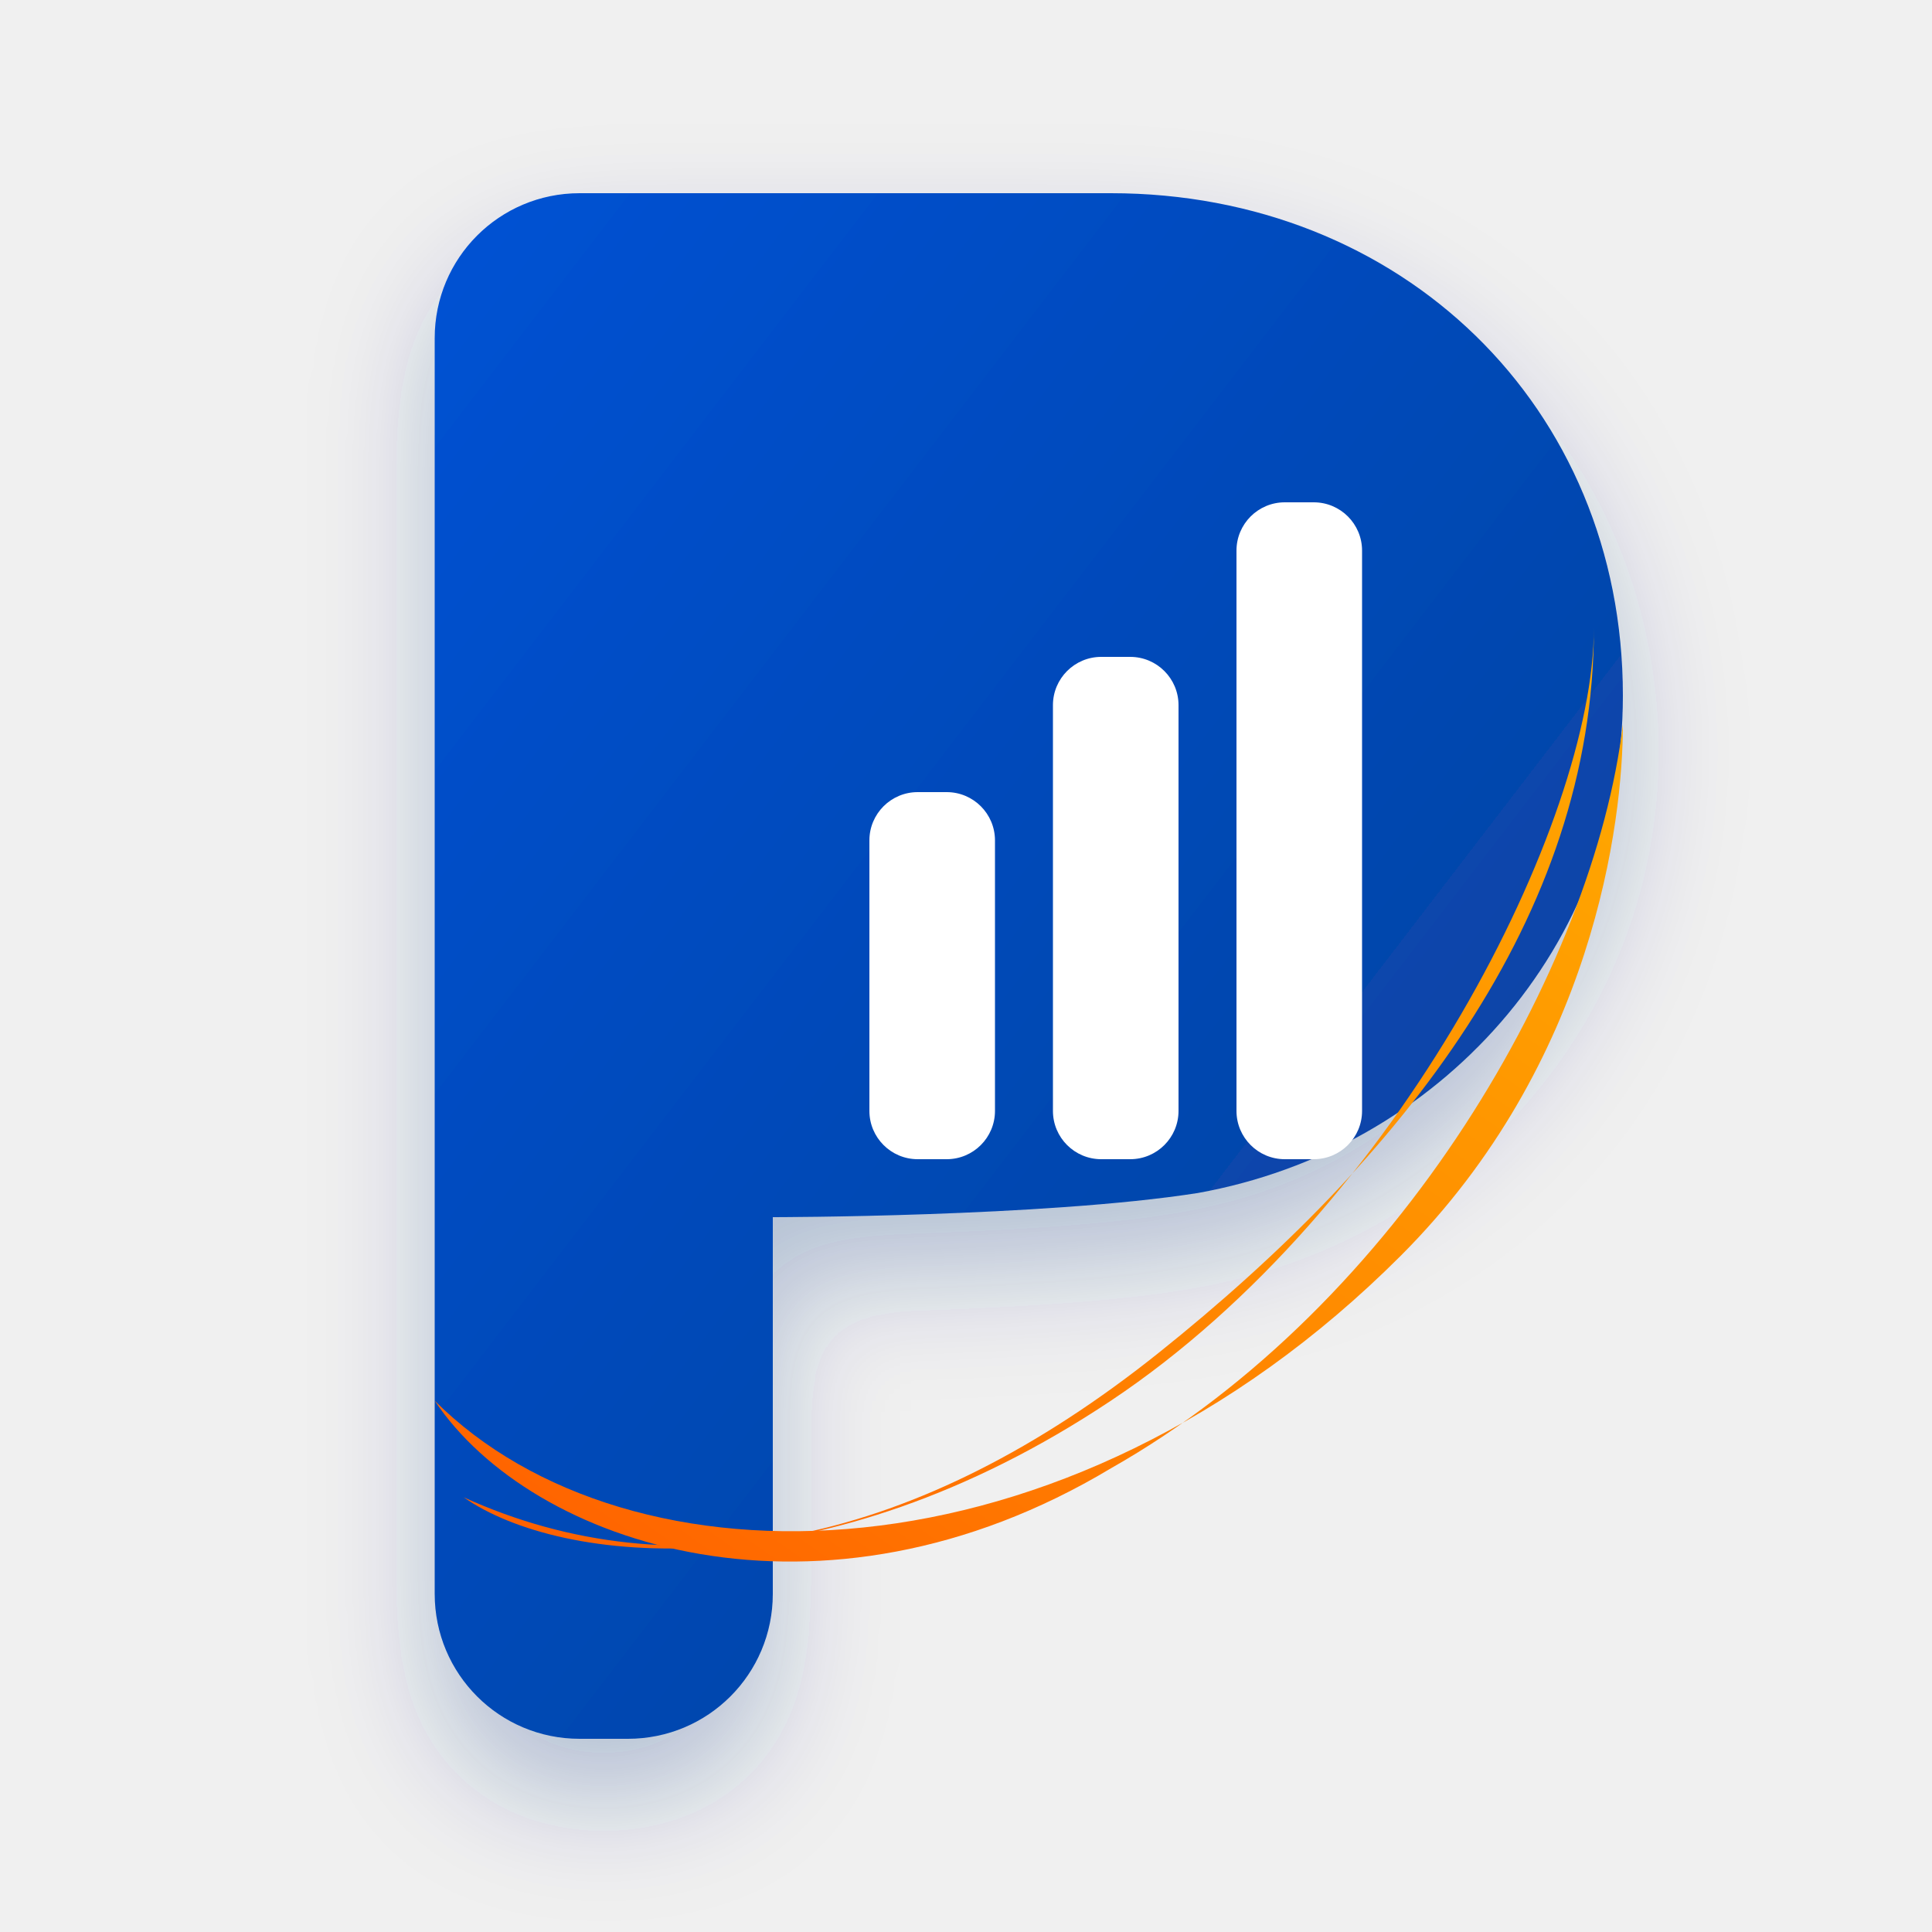
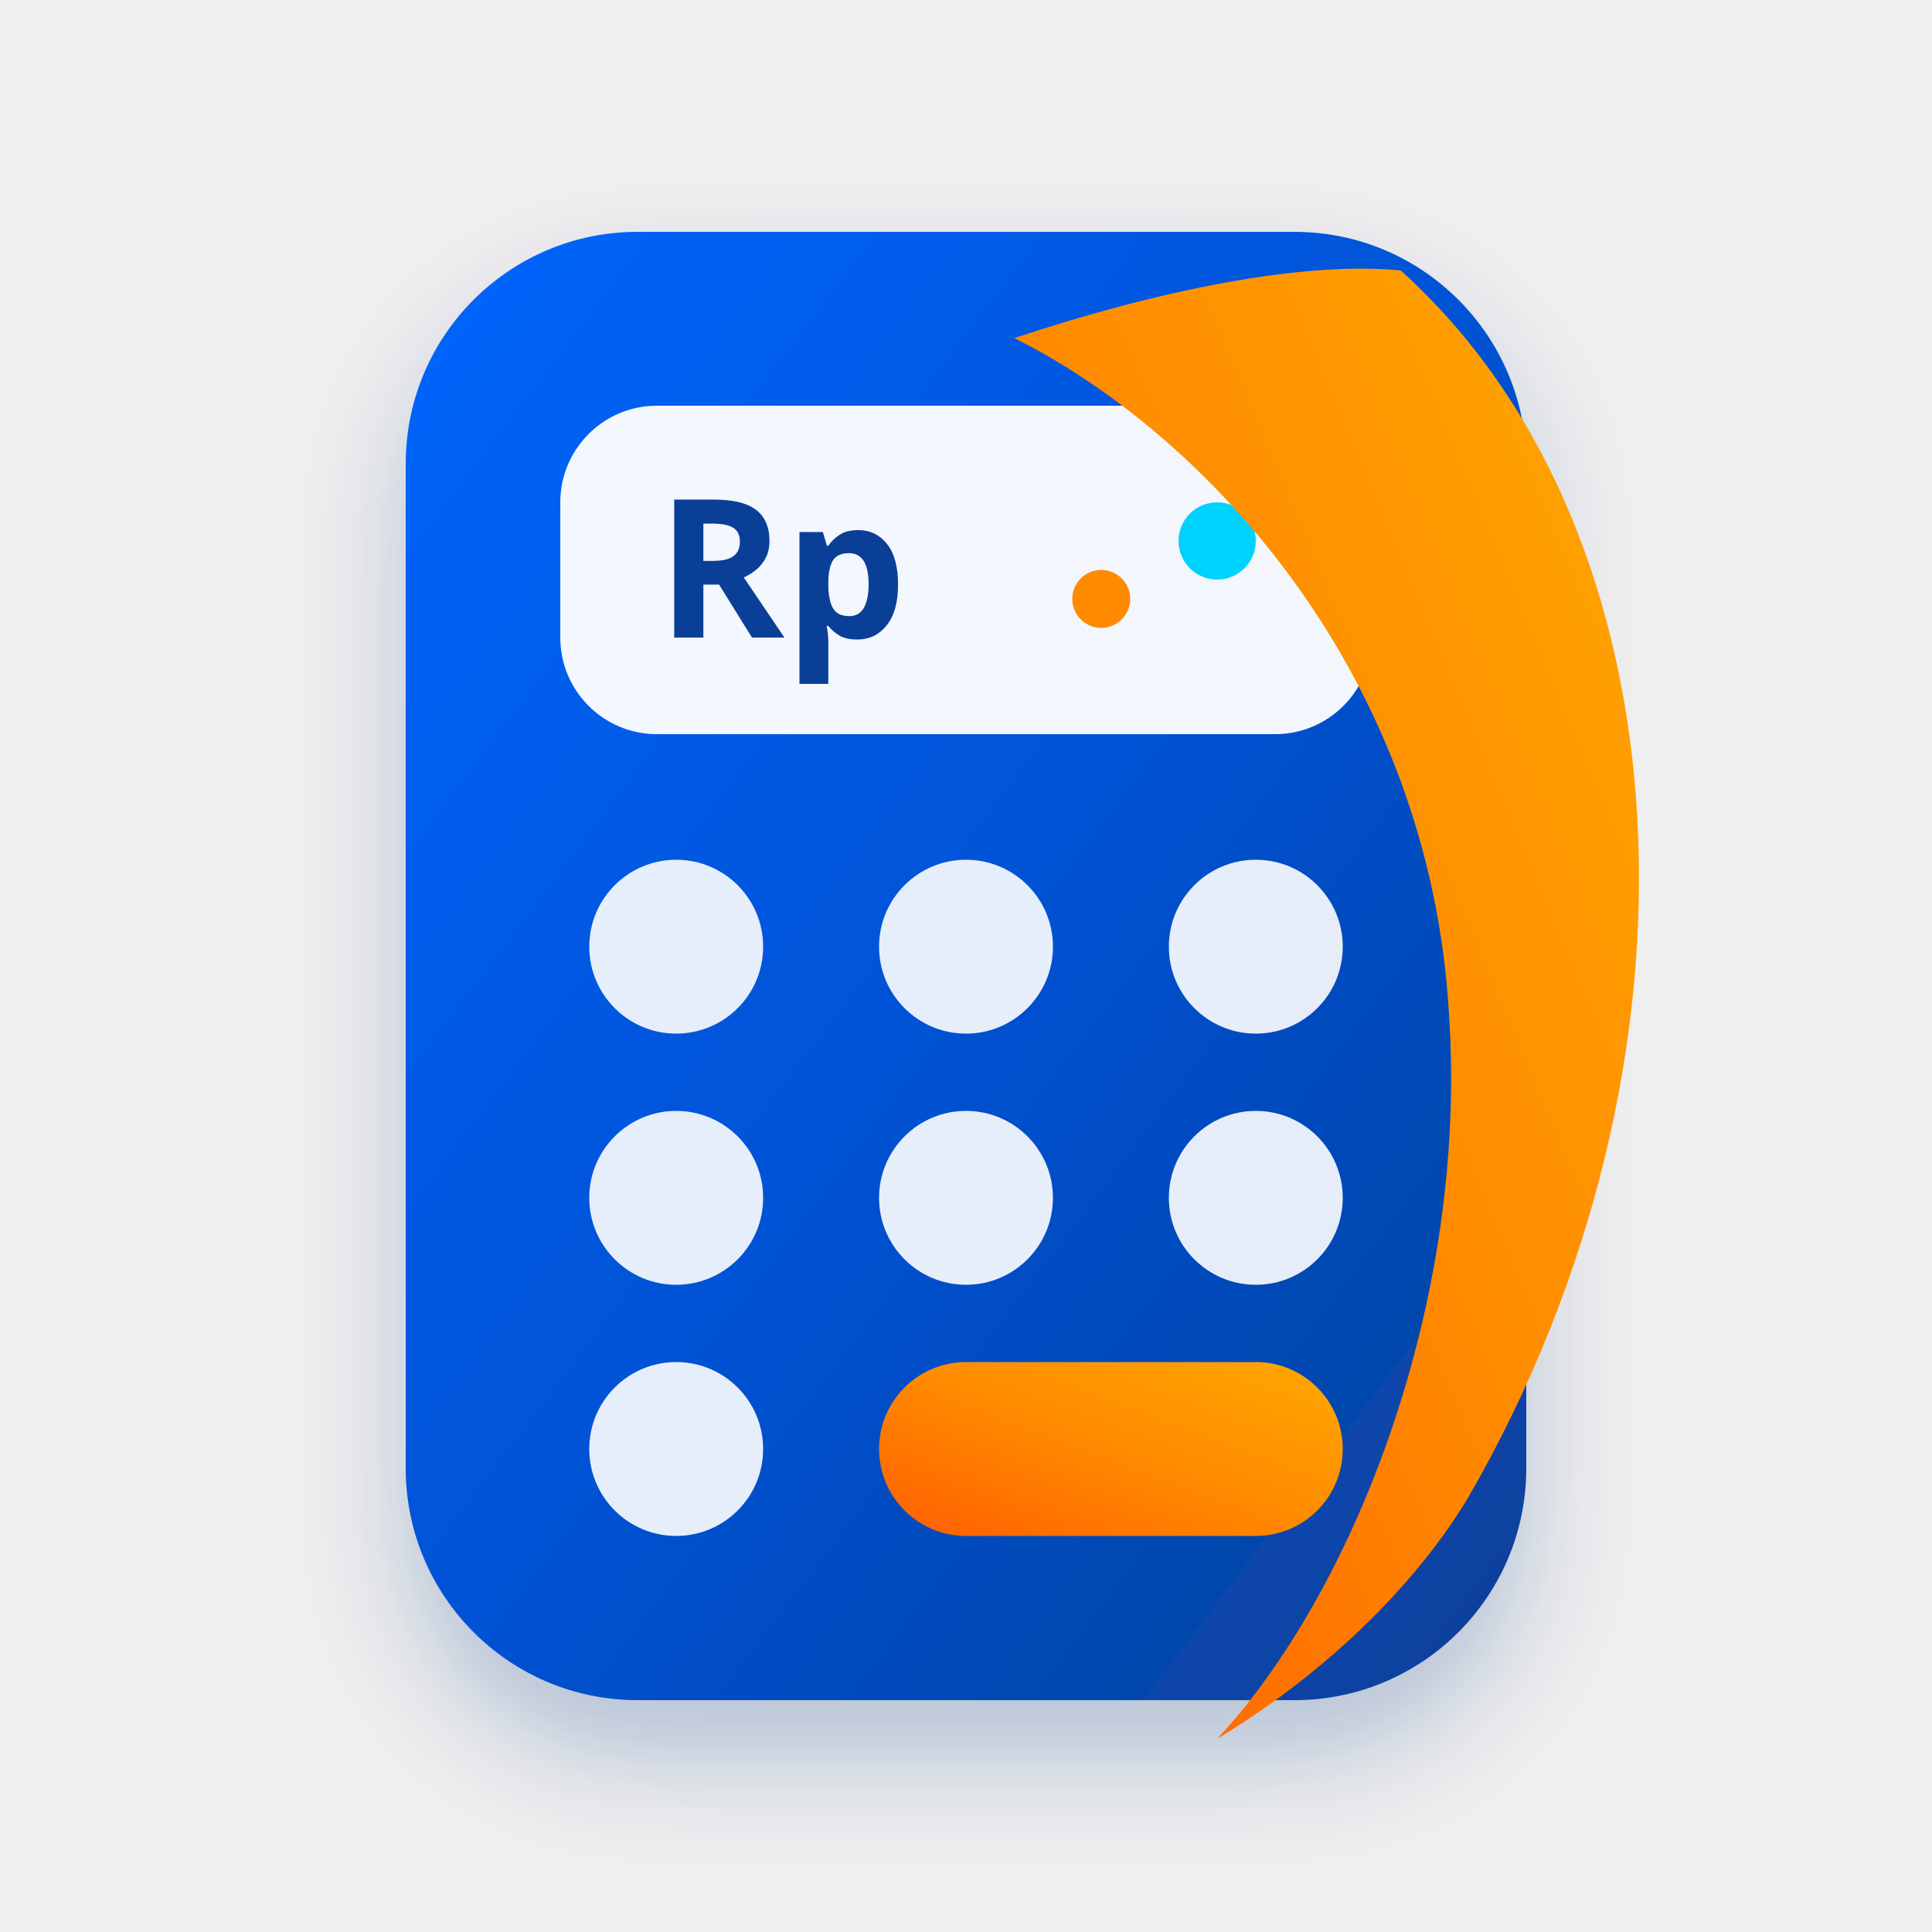
<svg xmlns="http://www.w3.org/2000/svg" viewBox="0 0 200 200" width="100%" height="100%">
  <defs>
    <linearGradient id="blueGradUC" x1="0%" y1="0%" x2="100%" y2="100%">
-       <stop offset="0%" stop-color="#0052D4" />
+       <stop offset="0%" stop-color="#0066FF" />
+       <stop offset="50%" stop-color="#0052D4" />
      <stop offset="100%" stop-color="#0A3F97" />
    </linearGradient>
    <linearGradient id="orangeGradUC" x1="0%" y1="100%" x2="100%" y2="0%">
      <stop offset="0%" stop-color="#FF5E00" />
      <stop offset="50%" stop-color="#FF8A00" />
      <stop offset="100%" stop-color="#FFA800" />
    </linearGradient>
    <filter id="shadowUC" x="-20%" y="-20%" width="140%" height="140%">
      <feDropShadow dx="0" dy="6" stdDeviation="6" flood-color="#003580" flood-opacity="0.25" />
    </filter>
  </defs>
-   <path d="M45,35 C45,26.7 51.7,20 60,20 L115,20 C145,20 168,42 168,72 C168,98 149,119 124,123.5 C108,126 80,126 80,126 L80,165 C80,173.3 73.3,180 65,180 L60,180 C51.7,180 45,173.3 45,165 Z" fill="url(#blueGradUC)" filter="url(#shadowUC)" />
-   <rect x="90" y="82" width="13" height="38" rx="5" fill="#FFFFFF" />
-   <rect x="109" y="68" width="13" height="52" rx="5" fill="#FFFFFF" />
-   <rect x="128" y="52" width="13" height="68" rx="5" fill="#FFFFFF" />
-   <path d="M48,155 C70,165 95,160 120,140 C145,120 165,95 165,65 C165,85 145,125 115,145 C85,165 58,162 48,155 Z" fill="url(#orangeGradUC)" />
-   <path d="M45,145 C65,165 110,165 145,130 C165,110 168,85 168,75 C165,100 145,135 115,152 C85,170 55,160 45,145 Z" fill="url(#orangeGradUC)" />
+   <rect x="42" y="24" width="116" height="152" rx="24" fill="url(#blueGradUC)" filter="url(#shadowUC)" />
+   <rect x="58" y="42" width="84" height="34" rx="10" fill="#FFFFFF" opacity="0.95" />
+   <text x="68" y="66" font-family="'Plus Jakarta Sans', sans-serif" font-weight="800" font-size="20" fill="#0A3F97">Rp</text>
+   <circle cx="126" cy="56" r="4" fill="#00D2FE" />
+   <circle cx="114" cy="62" r="3" fill="#FF8A00" />
+   <circle cx="70" cy="98" r="9" fill="#FFFFFF" opacity="0.9" />
+   <circle cx="100" cy="98" r="9" fill="#FFFFFF" opacity="0.9" />
+   <circle cx="130" cy="98" r="9" fill="#FFFFFF" opacity="0.9" />
+   <circle cx="70" cy="124" r="9" fill="#FFFFFF" opacity="0.9" />
+   <circle cx="100" cy="124" r="9" fill="#FFFFFF" opacity="0.9" />
+   <circle cx="130" cy="124" r="9" fill="#FFFFFF" opacity="0.9" />
+   <circle cx="70" cy="150" r="9" fill="#FFFFFF" opacity="0.9" />
+   <rect x="91" y="141" width="48" height="18" rx="9" fill="url(#orangeGradUC)" />
+   <path d="M145,28 C175,55 178,110 152,155 C146,165 136,174 126,180 C140,165 152,135 150,105 C148,70 125,45 105,35 C120,30 135,27 145,28 Z" fill="url(#orangeGradUC)" />
</svg>
